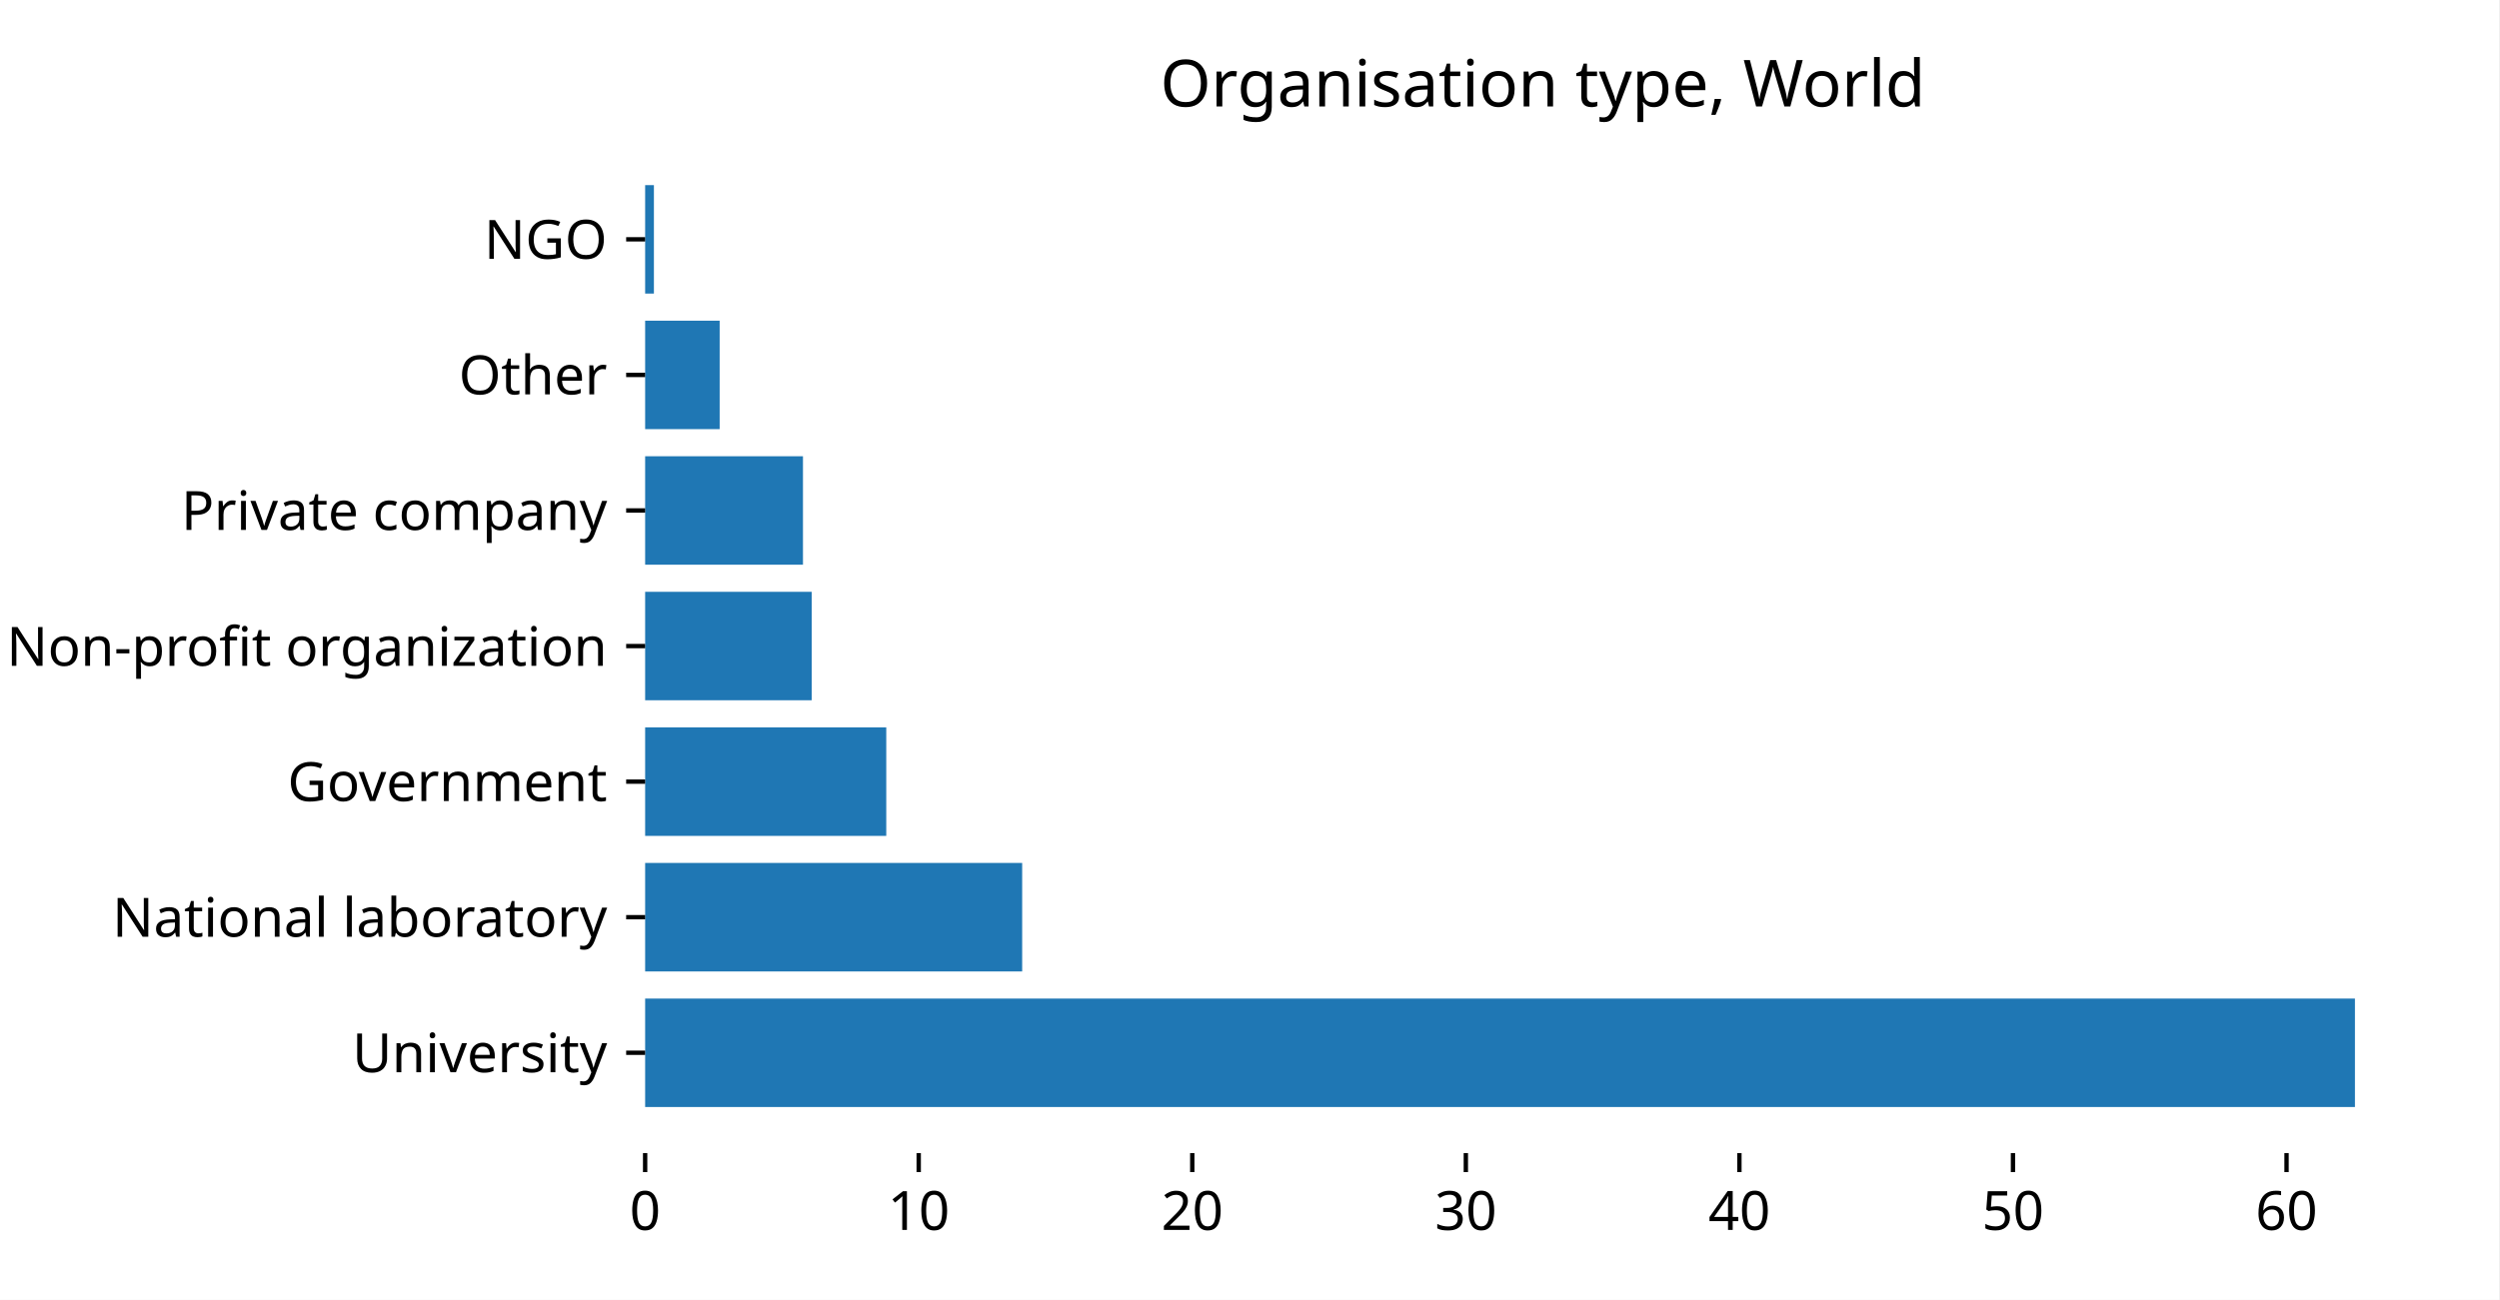
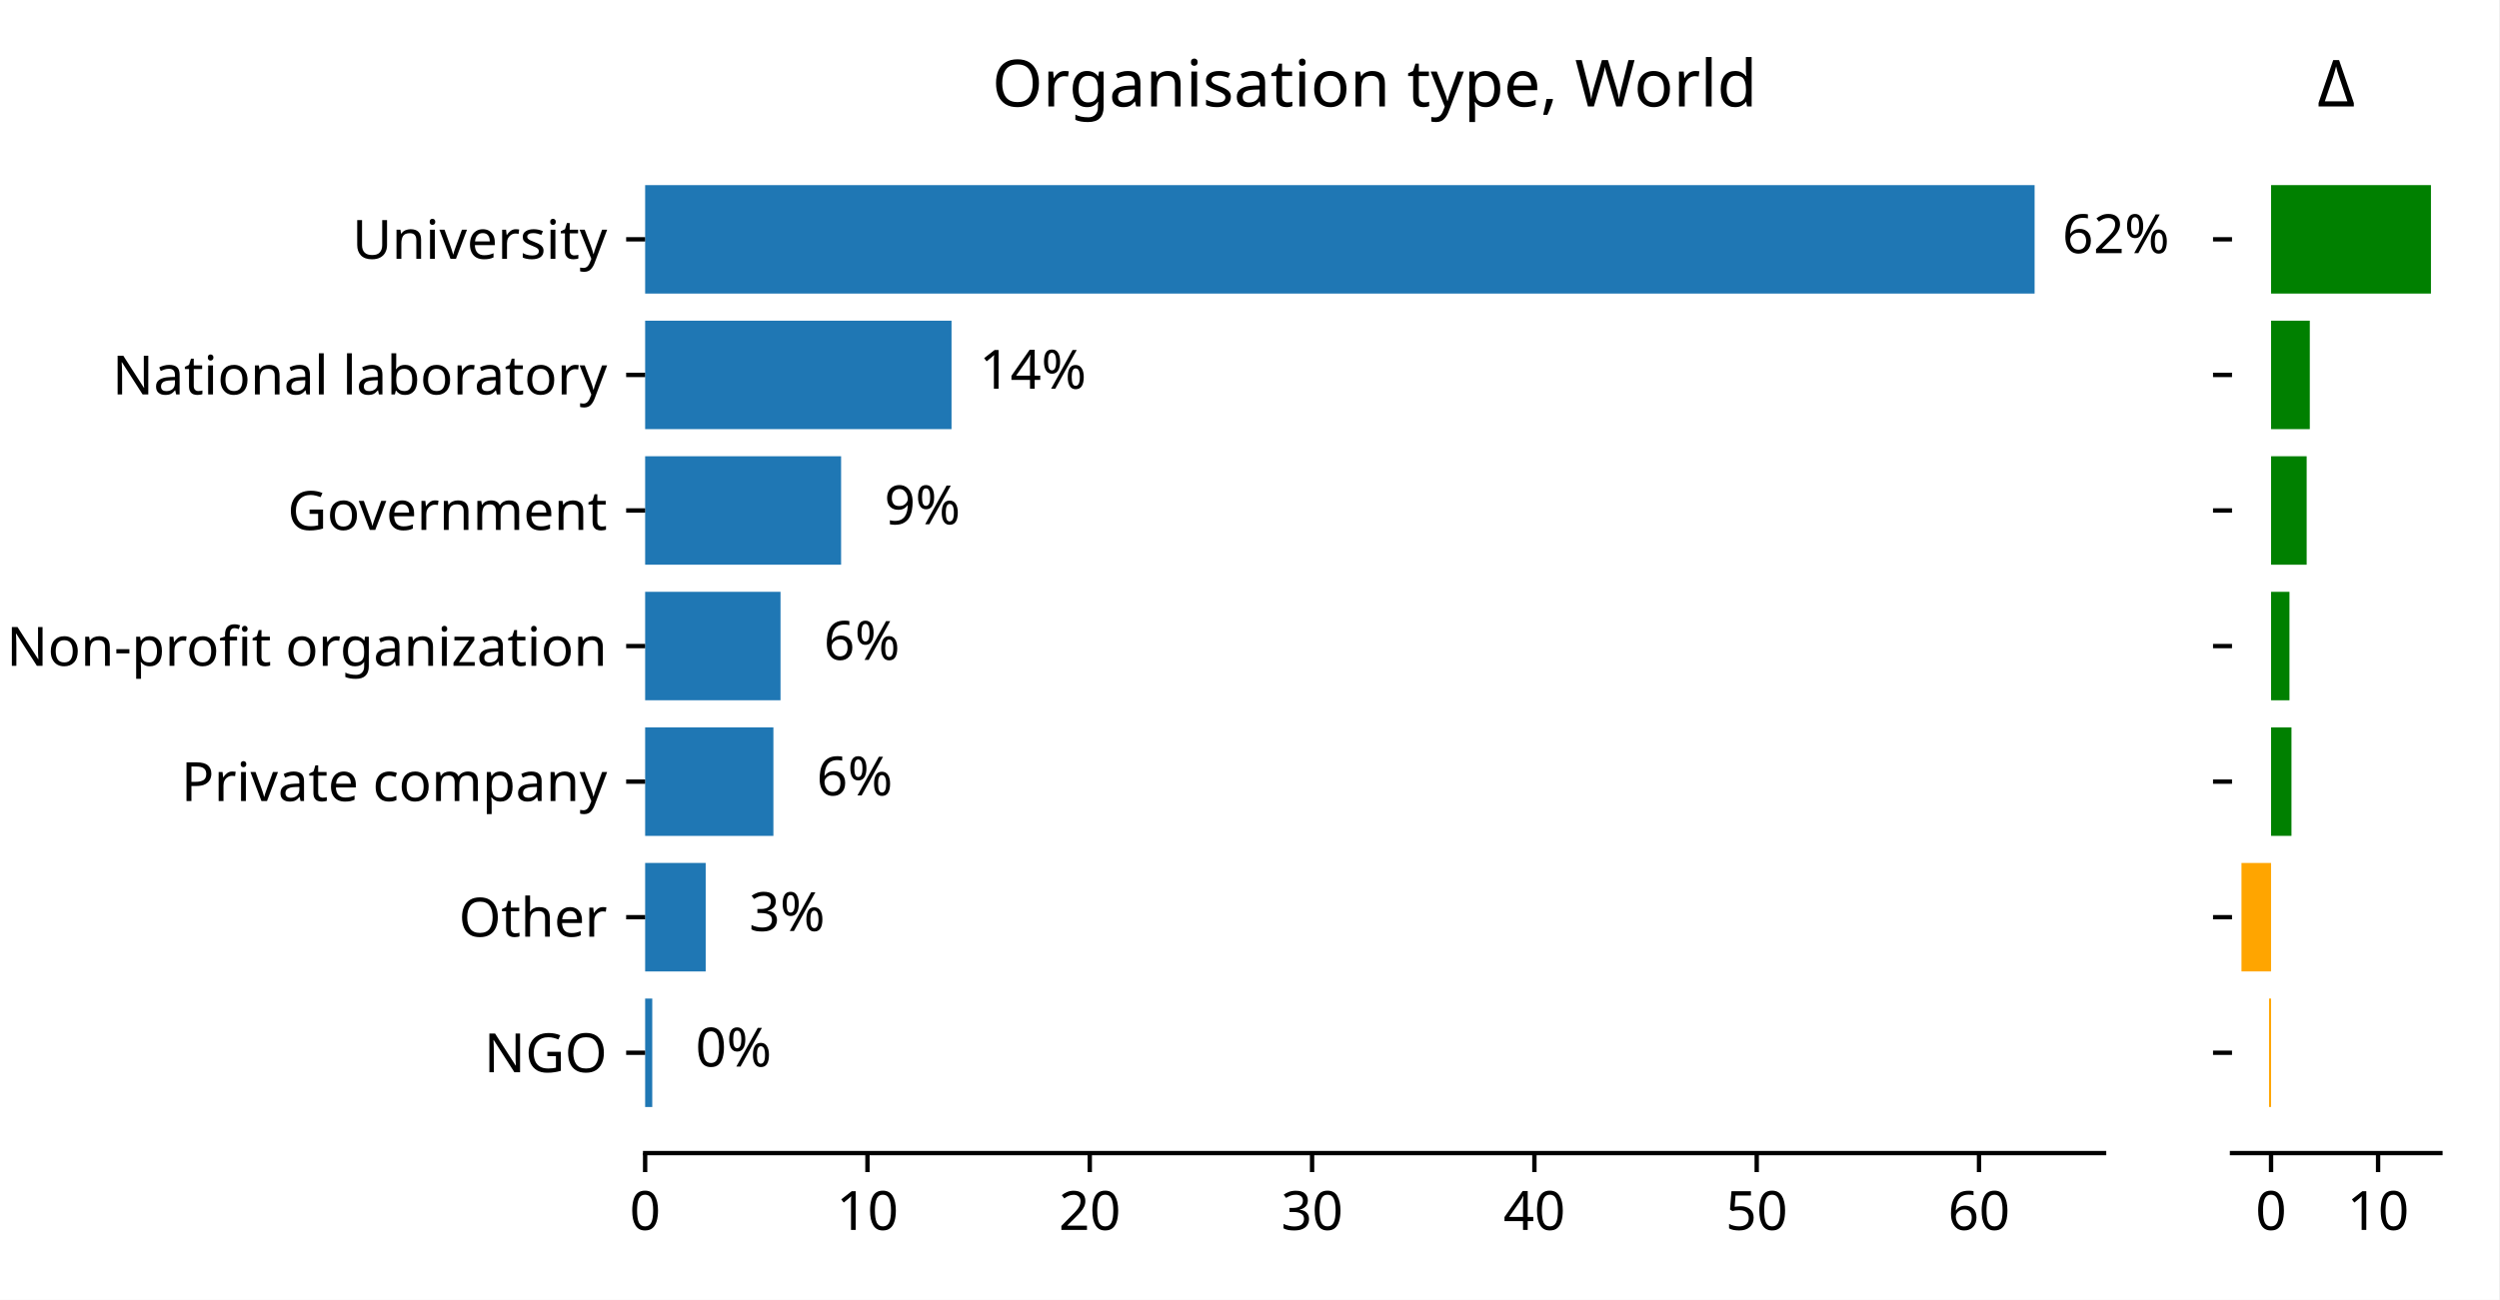
<svg xmlns="http://www.w3.org/2000/svg" xmlns:xlink="http://www.w3.org/1999/xlink" width="460.8pt" height="239.76pt" viewBox="0 0 460.8 239.76" version="1.1">
  <defs>
    <style type="text/css">*{stroke-linejoin: round; stroke-linecap: butt}</style>
  </defs>
  <g id="figure_1">
    <g id="patch_1">
      <path d="M 0 239.76  L 460.8 239.76  L 460.8 0  L 0 0  z " style="fill: #ffffff" />
    </g>
    <g id="axes_1">
      <g id="patch_2">
-         <path d="M 118.959 212.702  L 450 212.702  L 450 25.642  L 118.959 25.642  z " style="fill: #ffffff" />
+         <path d="M 118.959 212.702  L 387.98 212.702  L 387.98 25.642  L 118.959 25.642  z " style="fill: #ffffff" />
      </g>
      <g id="patch_3">
-         <path d="M 118.959 204.199  L 434.236 204.199  L 434.236 184.193  L 118.959 184.193  z " clip-path="url(#pd711a7078f)" style="fill: #1f77b4" />
+         <path d="M 118.959 204.199  L 120.273 204.199  L 120.273 184.193  L 118.959 184.193  z " clip-path="url(#p62851feee7)" style="fill: #1f77b4" />
      </g>
      <g id="patch_4">
-         <path d="M 118.959 179.191  L 188.482 179.191  L 188.482 159.185  L 118.959 159.185  z " clip-path="url(#pd711a7078f)" style="fill: #1f77b4" />
+         <path d="M 118.959 179.191  L 130.127 179.191  L 130.127 159.185  L 118.959 159.185  z " clip-path="url(#p62851feee7)" style="fill: #1f77b4" />
      </g>
      <g id="patch_5">
-         <path d="M 118.959 154.184  L 163.421 154.184  L 163.421 134.177  L 118.959 134.177  z " clip-path="url(#pd711a7078f)" style="fill: #1f77b4" />
+         <path d="M 118.959 154.184  L 142.61 154.184  L 142.61 134.177  L 118.959 134.177  z " clip-path="url(#p62851feee7)" style="fill: #1f77b4" />
      </g>
      <g id="patch_6">
-         <path d="M 118.959 129.176  L 149.679 129.176  L 149.679 109.169  L 118.959 109.169  z " clip-path="url(#pd711a7078f)" style="fill: #1f77b4" />
+         <path d="M 118.959 129.176  L 143.923 129.176  L 143.923 109.169  L 118.959 109.169  z " clip-path="url(#p62851feee7)" style="fill: #1f77b4" />
      </g>
      <g id="patch_7">
-         <path d="M 118.959 104.168  L 148.062 104.168  L 148.062 84.161  L 118.959 84.161  z " clip-path="url(#pd711a7078f)" style="fill: #1f77b4" />
+         <path d="M 118.959 104.168  L 155.092 104.168  L 155.092 84.161  L 118.959 84.161  z " clip-path="url(#p62851feee7)" style="fill: #1f77b4" />
      </g>
      <g id="patch_8">
-         <path d="M 118.959 79.16  L 132.702 79.16  L 132.702 59.153  L 118.959 59.153  z " clip-path="url(#pd711a7078f)" style="fill: #1f77b4" />
+         <path d="M 118.959 79.16  L 175.457 79.16  L 175.457 59.153  L 118.959 59.153  z " clip-path="url(#p62851feee7)" style="fill: #1f77b4" />
      </g>
      <g id="patch_9">
-         <path d="M 118.959 54.152  L 120.576 54.152  L 120.576 34.145  L 118.959 34.145  z " clip-path="url(#pd711a7078f)" style="fill: #1f77b4" />
+         <path d="M 118.959 54.152  L 375.169 54.152  L 375.169 34.145  L 118.959 34.145  z " clip-path="url(#p62851feee7)" style="fill: #1f77b4" />
      </g>
      <g id="matplotlib.axis_1">
        <g id="xtick_1">
          <g id="line2d_1">
            <defs>
              <path id="m4c99cd72f3" d="M 0 0  L 0 3.5  " style="stroke: #000000; stroke-width: 0.8" />
            </defs>
            <g>
              <use xlink:href="#m4c99cd72f3" x="118.959" y="212.702" style="stroke: #000000; stroke-width: 0.8" />
            </g>
          </g>
          <g id="text_1">
            <text style="font: 10px 'sans-serif'; text-anchor: middle" x="118.959" y="226.876" transform="rotate(-0, 118.9594, 226.8756)">0</text>
          </g>
        </g>
        <g id="xtick_2">
          <g id="line2d_2">
            <g>
-               <use xlink:href="#m4c99cd72f3" x="169.404" y="212.702" style="stroke: #000000; stroke-width: 0.8" />
+               <use xlink:href="#m4c99cd72f3" x="159.953" y="212.702" style="stroke: #000000; stroke-width: 0.8" />
            </g>
          </g>
          <g id="text_2">
-             <text style="font: 10px 'sans-serif'; text-anchor: middle" x="169.404" y="226.876" transform="rotate(-0, 169.4037, 226.8756)">10</text>
+             <text style="font: 10px 'sans-serif'; text-anchor: middle" x="159.953" y="226.876" transform="rotate(-0, 159.9529, 226.8756)">10</text>
          </g>
        </g>
        <g id="xtick_3">
          <g id="line2d_3">
            <g>
-               <use xlink:href="#m4c99cd72f3" x="219.848" y="212.702" style="stroke: #000000; stroke-width: 0.8" />
+               <use xlink:href="#m4c99cd72f3" x="200.947" y="212.702" style="stroke: #000000; stroke-width: 0.8" />
            </g>
          </g>
          <g id="text_3">
-             <text style="font: 10px 'sans-serif'; text-anchor: middle" x="219.848" y="226.876" transform="rotate(-0, 219.8479, 226.8756)">20</text>
+             <text style="font: 10px 'sans-serif'; text-anchor: middle" x="200.947" y="226.876" transform="rotate(-0, 200.9465, 226.8756)">20</text>
          </g>
        </g>
        <g id="xtick_4">
          <g id="line2d_4">
            <g>
-               <use xlink:href="#m4c99cd72f3" x="270.292" y="212.702" style="stroke: #000000; stroke-width: 0.8" />
+               <use xlink:href="#m4c99cd72f3" x="241.94" y="212.702" style="stroke: #000000; stroke-width: 0.8" />
            </g>
          </g>
          <g id="text_4">
-             <text style="font: 10px 'sans-serif'; text-anchor: middle" x="270.292" y="226.876" transform="rotate(-0, 270.2922, 226.8756)">30</text>
+             <text style="font: 10px 'sans-serif'; text-anchor: middle" x="241.94" y="226.876" transform="rotate(-0, 241.9401, 226.8756)">30</text>
          </g>
        </g>
        <g id="xtick_5">
          <g id="line2d_5">
            <g>
-               <use xlink:href="#m4c99cd72f3" x="320.737" y="212.702" style="stroke: #000000; stroke-width: 0.8" />
+               <use xlink:href="#m4c99cd72f3" x="282.934" y="212.702" style="stroke: #000000; stroke-width: 0.8" />
            </g>
          </g>
          <g id="text_5">
-             <text style="font: 10px 'sans-serif'; text-anchor: middle" x="320.737" y="226.876" transform="rotate(-0, 320.7365, 226.8756)">40</text>
+             <text style="font: 10px 'sans-serif'; text-anchor: middle" x="282.934" y="226.876" transform="rotate(-0, 282.9337, 226.8756)">40</text>
          </g>
        </g>
        <g id="xtick_6">
          <g id="line2d_6">
            <g>
-               <use xlink:href="#m4c99cd72f3" x="371.181" y="212.702" style="stroke: #000000; stroke-width: 0.8" />
+               <use xlink:href="#m4c99cd72f3" x="323.927" y="212.702" style="stroke: #000000; stroke-width: 0.8" />
            </g>
          </g>
          <g id="text_6">
-             <text style="font: 10px 'sans-serif'; text-anchor: middle" x="371.181" y="226.876" transform="rotate(-0, 371.1808, 226.8756)">50</text>
+             <text style="font: 10px 'sans-serif'; text-anchor: middle" x="323.927" y="226.876" transform="rotate(-0, 323.9272, 226.8756)">50</text>
          </g>
        </g>
        <g id="xtick_7">
          <g id="line2d_7">
            <g>
-               <use xlink:href="#m4c99cd72f3" x="421.625" y="212.702" style="stroke: #000000; stroke-width: 0.8" />
+               <use xlink:href="#m4c99cd72f3" x="364.921" y="212.702" style="stroke: #000000; stroke-width: 0.8" />
            </g>
          </g>
          <g id="text_7">
-             <text style="font: 10px 'sans-serif'; text-anchor: middle" x="421.625" y="226.876" transform="rotate(-0, 421.6251, 226.8756)">60</text>
+             <text style="font: 10px 'sans-serif'; text-anchor: middle" x="364.921" y="226.876" transform="rotate(-0, 364.9208, 226.8756)">60</text>
          </g>
        </g>
      </g>
      <g id="matplotlib.axis_2">
        <g id="ytick_1">
          <g id="line2d_8">
            <defs>
              <path id="m8e343aef83" d="M 0 0  L -3.5 0  " style="stroke: #000000; stroke-width: 0.8" />
            </defs>
            <g>
              <use xlink:href="#m8e343aef83" x="118.959" y="194.196" style="stroke: #000000; stroke-width: 0.8" />
            </g>
          </g>
          <g id="text_8">
-             <text style="font: 10px 'sans-serif'; text-anchor: end" x="111.959" y="197.783" transform="rotate(-0, 111.9594, 197.783)">University</text>
+             <text style="font: 10px 'sans-serif'; text-anchor: end" x="111.959" y="197.783" transform="rotate(-0, 111.9594, 197.783)">NGO</text>
          </g>
        </g>
        <g id="ytick_2">
          <g id="line2d_9">
            <g>
              <use xlink:href="#m8e343aef83" x="118.959" y="169.188" style="stroke: #000000; stroke-width: 0.8" />
            </g>
          </g>
          <g id="text_9">
-             <text style="font: 10px 'sans-serif'; text-anchor: end" x="111.959" y="172.787" transform="rotate(-0, 111.9594, 172.7867)">National laboratory</text>
+             <text style="font: 10px 'sans-serif'; text-anchor: end" x="111.959" y="172.775" transform="rotate(-0, 111.9594, 172.775)">Other</text>
          </g>
        </g>
        <g id="ytick_3">
          <g id="line2d_10">
            <g>
              <use xlink:href="#m8e343aef83" x="118.959" y="144.18" style="stroke: #000000; stroke-width: 0.8" />
            </g>
          </g>
          <g id="text_10">
-             <text style="font: 10px 'sans-serif'; text-anchor: end" x="111.959" y="147.767" transform="rotate(-0, 111.9594, 147.767)">Government</text>
+             <text style="font: 10px 'sans-serif'; text-anchor: end" x="111.959" y="147.767" transform="rotate(-0, 111.9594, 147.767)">Private company</text>
          </g>
        </g>
        <g id="ytick_4">
          <g id="line2d_11">
            <g>
              <use xlink:href="#m8e343aef83" x="118.959" y="119.172" style="stroke: #000000; stroke-width: 0.8" />
            </g>
          </g>
          <g id="text_11">
            <text style="font: 10px 'sans-serif'; text-anchor: end" x="111.959" y="122.81" transform="rotate(-0, 111.9594, 122.8098)">Non-profit organization</text>
          </g>
        </g>
        <g id="ytick_5">
          <g id="line2d_12">
            <g>
              <use xlink:href="#m8e343aef83" x="118.959" y="94.164" style="stroke: #000000; stroke-width: 0.8" />
            </g>
          </g>
          <g id="text_12">
-             <text style="font: 10px 'sans-serif'; text-anchor: end" x="111.959" y="97.751" transform="rotate(-0, 111.9594, 97.75108)">Private company</text>
+             <text style="font: 10px 'sans-serif'; text-anchor: end" x="111.959" y="97.751" transform="rotate(-0, 111.9594, 97.75108)">Government</text>
          </g>
        </g>
        <g id="ytick_6">
          <g id="line2d_13">
            <g>
              <use xlink:href="#m8e343aef83" x="118.959" y="69.156" style="stroke: #000000; stroke-width: 0.8" />
            </g>
          </g>
          <g id="text_13">
-             <text style="font: 10px 'sans-serif'; text-anchor: end" x="111.959" y="72.743" transform="rotate(-0, 111.9594, 72.7431)">Other</text>
+             <text style="font: 10px 'sans-serif'; text-anchor: end" x="111.959" y="72.755" transform="rotate(-0, 111.9594, 72.75482)">National laboratory</text>
          </g>
        </g>
        <g id="ytick_7">
          <g id="line2d_14">
            <g>
              <use xlink:href="#m8e343aef83" x="118.959" y="44.148" style="stroke: #000000; stroke-width: 0.8" />
            </g>
          </g>
          <g id="text_14">
-             <text style="font: 10px 'sans-serif'; text-anchor: end" x="111.959" y="47.735" transform="rotate(-0, 111.9594, 47.73512)">NGO</text>
-           </g>
-         </g>
+             <text style="font: 10px 'sans-serif'; text-anchor: end" x="111.959" y="47.735" transform="rotate(-0, 111.9594, 47.73512)">University</text>
+           </g>
+         </g>
+       </g>
+       <g id="patch_10">
+         <path d="M 118.959 212.702  L 387.98 212.702  " style="fill: none; stroke: #000000; stroke-width: 0.8; stroke-linejoin: miter; stroke-linecap: square" />
      </g>
      <g id="text_15">
-         <text style="font: 12px 'sans-serif'; text-anchor: middle" x="284.48" y="19.642" transform="rotate(-0, 284.4797, 19.6425)">Organisation type, World</text>
+         <text style="font: 10px 'sans-serif'; text-anchor: middle" x="135.273" y="196.741" transform="rotate(-0, 135.2733, 196.7408)">0%</text>
+       </g>
+       <g id="text_16">
+         <text style="font: 10px 'sans-serif'; text-anchor: middle" x="145.127" y="171.733" transform="rotate(-0, 145.1275, 171.7328)">3%</text>
+       </g>
+       <g id="text_17">
+         <text style="font: 10px 'sans-serif'; text-anchor: middle" x="157.61" y="146.725" transform="rotate(-0, 157.6095, 146.7249)">6%</text>
+       </g>
+       <g id="text_18">
+         <text style="font: 10px 'sans-serif'; text-anchor: middle" x="158.923" y="121.717" transform="rotate(-0, 158.9234, 121.7169)">6%</text>
+       </g>
+       <g id="text_19">
+         <text style="font: 10px 'sans-serif'; text-anchor: middle" x="170.092" y="96.709" transform="rotate(-0, 170.0915, 96.70889)">9%</text>
+       </g>
+       <g id="text_20">
+         <text style="font: 10px 'sans-serif'; text-anchor: middle" x="190.457" y="71.701" transform="rotate(-0, 190.4569, 71.70092)">14%</text>
+       </g>
+       <g id="text_21">
+         <text style="font: 10px 'sans-serif'; text-anchor: middle" x="390.169" y="46.693" transform="rotate(-0, 390.1692, 46.69294)">62%</text>
+       </g>
+       <g id="text_22">
+         <text style="font: 12px 'sans-serif'; text-anchor: middle" x="253.47" y="19.642" transform="rotate(-0, 253.4695, 19.6425)">Organisation type, World</text>
+       </g>
+     </g>
+     <g id="axes_2">
+       <g id="patch_11">
+         <path d="M 411.569 212.702  L 450 212.702  L 450 25.642  L 411.569 25.642  z " style="fill: #ffffff" />
+       </g>
+       <g id="patch_12">
+         <path d="M 418.769 204.199  L 418.399 204.199  L 418.399 184.193  L 418.769 184.193  z " clip-path="url(#p9fd211d2e3)" style="fill: #ffa500" />
+       </g>
+       <g id="patch_13">
+         <path d="M 418.769 179.191  L 413.315 179.191  L 413.315 159.185  L 418.769 159.185  z " clip-path="url(#p9fd211d2e3)" style="fill: #ffa500" />
+       </g>
+       <g id="patch_14">
+         <path d="M 418.769 154.184  L 422.534 154.184  L 422.534 134.177  L 418.769 134.177  z " clip-path="url(#p9fd211d2e3)" style="fill: #008000" />
+       </g>
+       <g id="patch_15">
+         <path d="M 418.769 129.176  L 422.164 129.176  L 422.164 109.169  L 418.769 109.169  z " clip-path="url(#p9fd211d2e3)" style="fill: #008000" />
+       </g>
+       <g id="patch_16">
+         <path d="M 418.769 104.168  L 425.334 104.168  L 425.334 84.161  L 418.769 84.161  z " clip-path="url(#p9fd211d2e3)" style="fill: #008000" />
+       </g>
+       <g id="patch_17">
+         <path d="M 418.769 79.16  L 425.913 79.16  L 425.913 59.153  L 418.769 59.153  z " clip-path="url(#p9fd211d2e3)" style="fill: #008000" />
+       </g>
+       <g id="patch_18">
+         <path d="M 418.769 54.152  L 448.253 54.152  L 448.253 34.145  L 418.769 34.145  z " clip-path="url(#p9fd211d2e3)" style="fill: #008000" />
+       </g>
+       <g id="matplotlib.axis_3">
+         <g id="xtick_8">
+           <g id="line2d_15">
+             <g>
+               <use xlink:href="#m4c99cd72f3" x="418.769" y="212.702" style="stroke: #000000; stroke-width: 0.8" />
+             </g>
+           </g>
+           <g id="text_23">
+             <text style="font: 10px 'sans-serif'; text-anchor: middle" x="418.769" y="226.876" transform="rotate(-0, 418.7694, 226.8756)">0</text>
+           </g>
+         </g>
+         <g id="xtick_9">
+           <g id="line2d_16">
+             <g>
+               <use xlink:href="#m4c99cd72f3" x="438.505" y="212.702" style="stroke: #000000; stroke-width: 0.8" />
+             </g>
+           </g>
+           <g id="text_24">
+             <text style="font: 10px 'sans-serif'; text-anchor: middle" x="438.505" y="226.876" transform="rotate(-0, 438.5054, 226.8756)">10</text>
+           </g>
+         </g>
+       </g>
+       <g id="matplotlib.axis_4">
+         <g id="ytick_8">
+           <g id="line2d_17">
+             <g>
+               <use xlink:href="#m8e343aef83" x="411.569" y="194.196" style="stroke: #000000; stroke-width: 0.8" />
+             </g>
+           </g>
+         </g>
+         <g id="ytick_9">
+           <g id="line2d_18">
+             <g>
+               <use xlink:href="#m8e343aef83" x="411.569" y="169.188" style="stroke: #000000; stroke-width: 0.8" />
+             </g>
+           </g>
+         </g>
+         <g id="ytick_10">
+           <g id="line2d_19">
+             <g>
+               <use xlink:href="#m8e343aef83" x="411.569" y="144.18" style="stroke: #000000; stroke-width: 0.8" />
+             </g>
+           </g>
+         </g>
+         <g id="ytick_11">
+           <g id="line2d_20">
+             <g>
+               <use xlink:href="#m8e343aef83" x="411.569" y="119.172" style="stroke: #000000; stroke-width: 0.8" />
+             </g>
+           </g>
+         </g>
+         <g id="ytick_12">
+           <g id="line2d_21">
+             <g>
+               <use xlink:href="#m8e343aef83" x="411.569" y="94.164" style="stroke: #000000; stroke-width: 0.8" />
+             </g>
+           </g>
+         </g>
+         <g id="ytick_13">
+           <g id="line2d_22">
+             <g>
+               <use xlink:href="#m8e343aef83" x="411.569" y="69.156" style="stroke: #000000; stroke-width: 0.8" />
+             </g>
+           </g>
+         </g>
+         <g id="ytick_14">
+           <g id="line2d_23">
+             <g>
+               <use xlink:href="#m8e343aef83" x="411.569" y="44.148" style="stroke: #000000; stroke-width: 0.8" />
+             </g>
+           </g>
+         </g>
+       </g>
+       <g id="patch_19">
+         <path d="M 411.569 212.702  L 450 212.702  " style="fill: none; stroke: #000000; stroke-width: 0.8; stroke-linejoin: miter; stroke-linecap: square" />
+       </g>
+       <g id="text_25">
+         <text style="font: 12px 'sans-serif'; text-anchor: middle" x="430.784" y="19.642" transform="rotate(-0, 430.7843, 19.6425)">Δ</text>
      </g>
    </g>
  </g>
  <defs>
-     <clipPath id="pd711a7078f">
-       <rect x="118.959" y="25.642" width="331.041" height="187.06" />
+     <clipPath id="p62851feee7">
+       <rect x="118.959" y="25.642" width="269.02" height="187.06" />
+     </clipPath>
+     <clipPath id="p9fd211d2e3">
+       <rect x="411.569" y="25.642" width="38.431" height="187.06" />
    </clipPath>
  </defs>
</svg>
